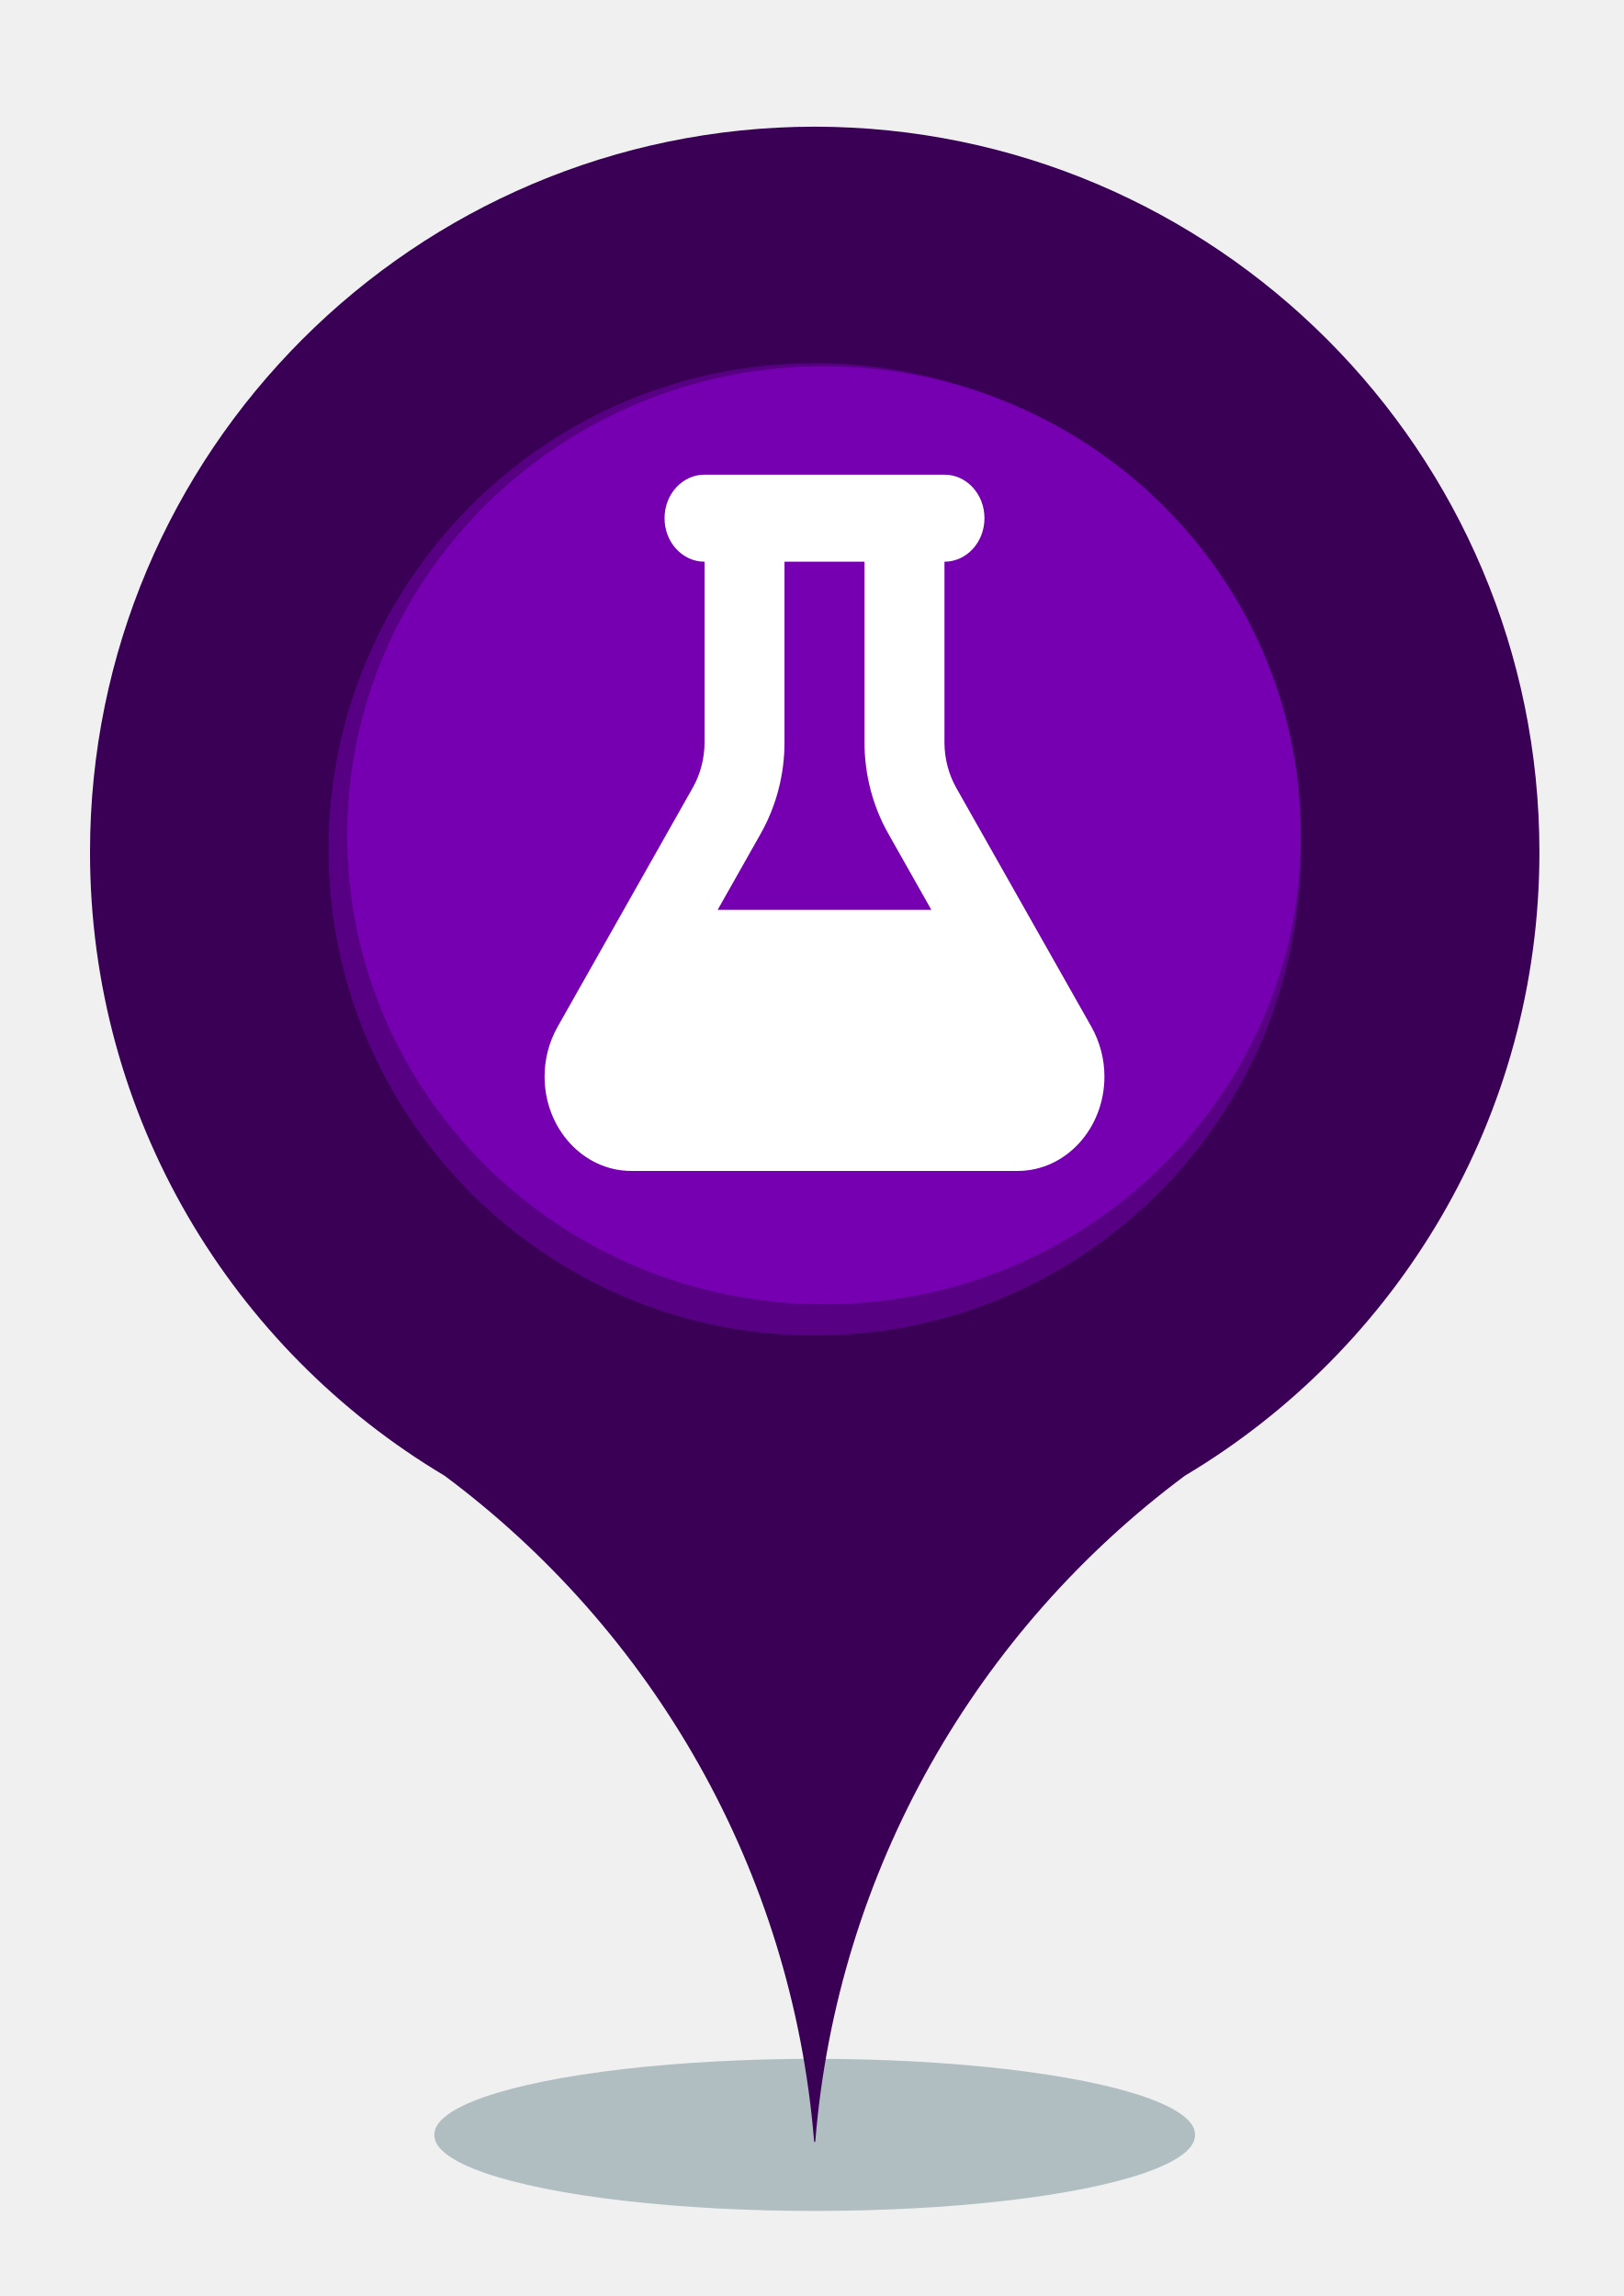
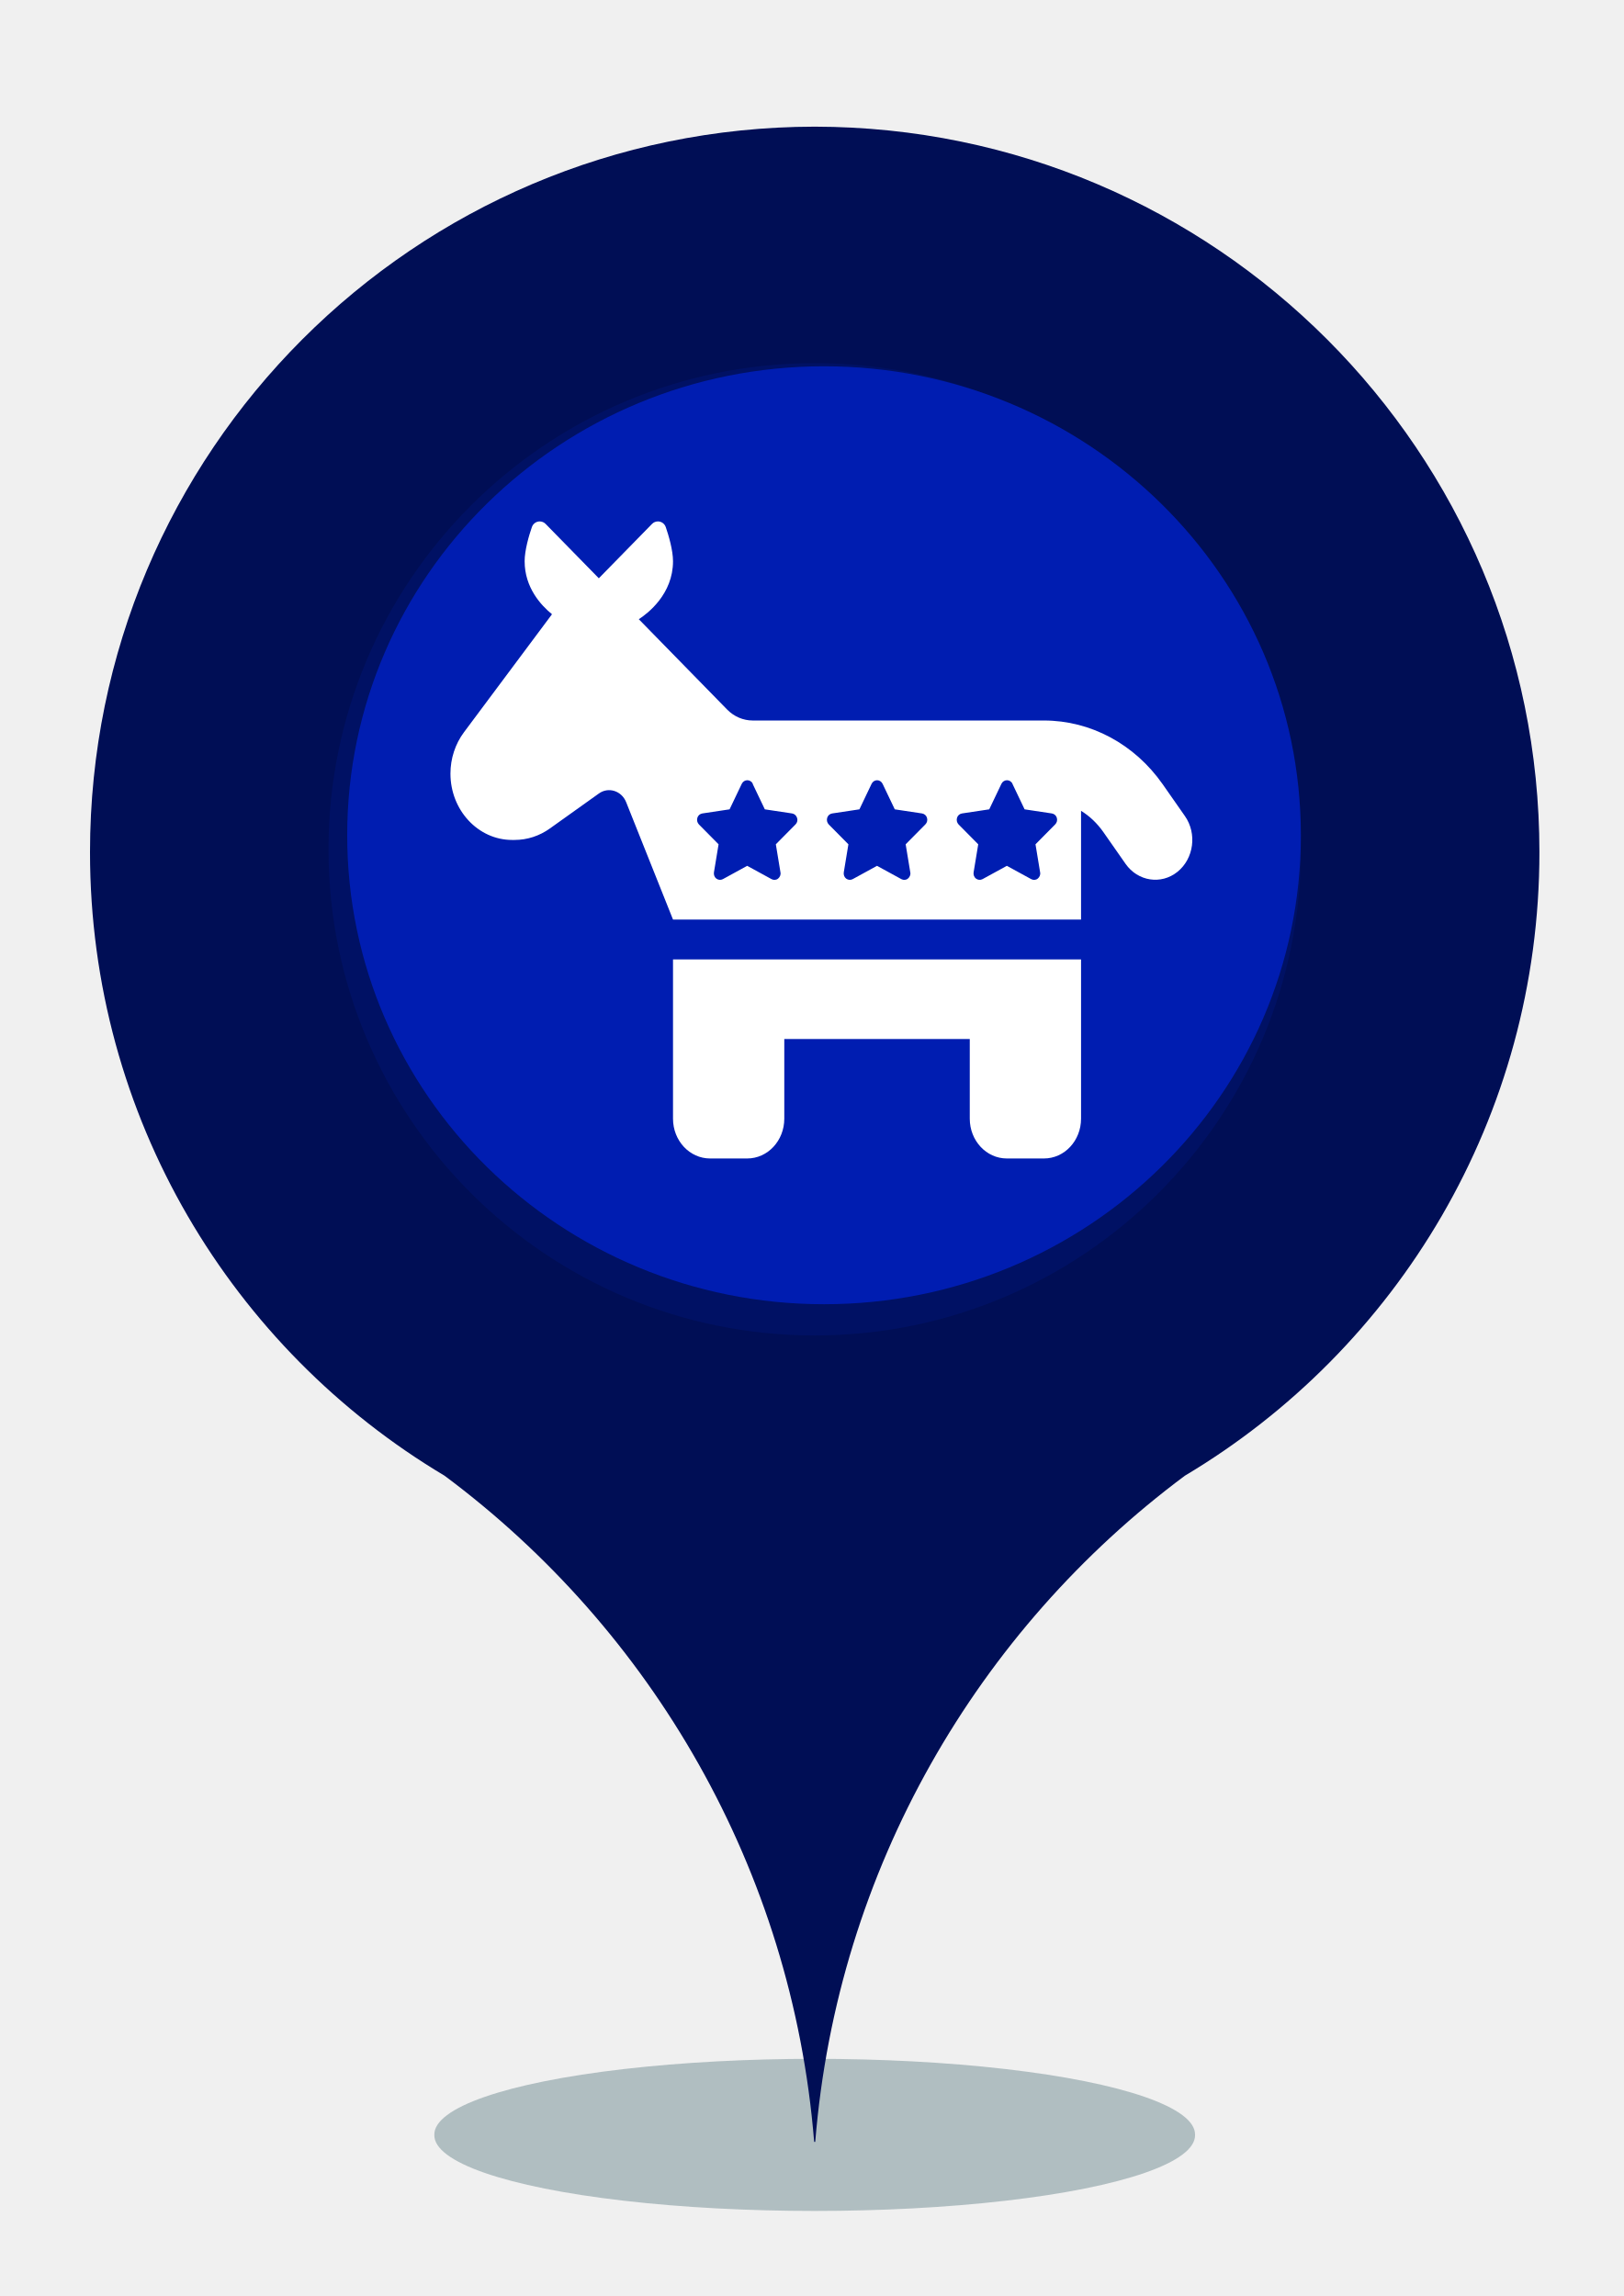
<svg xmlns="http://www.w3.org/2000/svg" id="svg2" viewBox="0 0 744.09 1052.4" version="1.1" xml:space="preserve">
  <defs id="defs1" />
  <g id="layer1">
    <path id="path3053" style="opacity:.491;fill:#6f8a91" d="m737.14 1192.4a414.29 102.86 0 1 1 -828.57 0 414.29 102.86 0 1 1 828.57 0z" transform="matrix(.42076 0 0 .33728 237.52 576.38)" />
-     <path id="path3014" style="fill:#390055;fill-opacity:1" d="m373.3 58.058c-183.43 0.258-332.05 149.04-332.05 332.53 0 121.52 65.173 227.8 162.48 285.82 94.942 70.715 159.22 180.26 169.37 305.13l0.197 0.337 0.084-0.141 0.056 0.141 0.197-0.337c10.16-124.88 74.43-234.42 169.38-305.13 97.312-58.012 162.48-164.3 162.48-285.82 0-183.49-148.62-332.27-332.05-332.53-0.047-0-0.094 0-0.141 0z" />
-     <path id="path3051" style="fill:#580084;fill-opacity:1" d="m467.14 220.93a145.71 145.71 0 1 1 -291.43 0 145.71 145.71 0 1 1 291.43 0z" transform="matrix(1.5292 0 0 1.5292 -118.15 51.446)" />
-     <ellipse id="path3055" style="fill:#7600b1;fill-opacity:1" cx="377.642" cy="382.852" rx="218.528" ry="214.958" />
-     <path d="m 414.51,217.571 h -73.306 -18.327 c -10.137,0 -18.327,8.914 -18.327,19.946 0,11.033 8.19,19.946 18.327,19.946 v 82.778 c 0,7.355 -1.89,14.648 -5.441,20.881 l -61.967,109.643 c -3.837,6.857 -5.899,14.648 -5.899,22.689 0,23.873 17.811,43.259 39.746,43.259 h 177.08 c 21.935,0 39.746,-19.385 39.746,-43.259 0,-7.979 -2.062,-15.832 -5.899,-22.689 L 438.277,361.186 c -3.551,-6.296 -5.441,-13.526 -5.441,-20.881 v -82.84 c 10.137,0 18.327,-8.914 18.327,-19.946 0,-11.033 -8.19,-19.946 -18.327,-19.946 z m -54.98,122.671 v -82.778 h 36.653 v 82.778 c 0,14.773 3.78,29.234 10.881,41.825 l 19.758,34.969 h -97.932 l 19.758,-34.969 c 7.102,-12.591 10.881,-27.052 10.881,-41.825 z" id="path1" style="fill:#ffffff;stroke-width:0.597" />
+     <path id="path3014" style="fill:#000e55;fill-opacity:1" d="m373.3 58.058c-183.43 0.258-332.05 149.04-332.05 332.53 0 121.52 65.173 227.8 162.48 285.82 94.942 70.715 159.22 180.26 169.37 305.13l0.197 0.337 0.084-0.141 0.056 0.141 0.197-0.337c10.16-124.88 74.43-234.42 169.38-305.13 97.312-58.012 162.48-164.3 162.48-285.82 0-183.49-148.62-332.27-332.05-332.53-0.047-0-0.094 0-0.141 0z" />
+     <path id="path3051" style="fill:#001164;fill-opacity:1" d="m467.14 220.93a145.71 145.71 0 1 1 -291.43 0 145.71 145.71 0 1 1 291.43 0z" transform="matrix(1.5292 0 0 1.5292 -118.15 51.446)" />
+     <ellipse id="path3055" style="fill:#001db1;fill-opacity:1" cx="377.642" cy="382.852" rx="218.528" ry="214.958" />
+     <path d="m 240.434,257.25 c 0,-5.076 2.019,-11.92 3.294,-15.57 0.531,-1.654 2.019,-2.68 3.612,-2.68 1.009,0 2.019,0.399 2.762,1.198 l 24.331,24.866 24.331,-24.866 c 0.744,-0.798 1.753,-1.198 2.762,-1.198 1.594,0 3.081,1.027 3.612,2.68 1.275,3.707 3.294,10.494 3.294,15.57 0,15.113 -11.634,23.953 -15.672,26.577 l 40.481,41.405 c 3.187,3.251 7.384,5.019 11.74,5.019 h 116.448 17 c 21.409,0 41.543,10.836 54.399,29.2 l 10.2,14.6 c 5.631,8.041 4.091,19.505 -3.4,25.55 -7.491,6.045 -18.168,4.391 -23.8,-3.65 l -10.2,-14.6 c -2.816,-3.992 -6.269,-7.3 -10.2,-9.695 V 421.5 H 308.433 l -21.462,-53.78 c -2.072,-5.247 -8.128,-7.186 -12.537,-3.992 L 252.068,379.696 C 247.233,383.175 241.602,385 235.759,385 h -1.062 c -15.565,0 -28.262,-13.63 -28.262,-30.398 0,-6.901 2.178,-13.573 6.216,-18.991 l 40.321,-54.066 c -5.047,-4.106 -12.537,-12.205 -12.537,-24.295 z m 203.997,182.5 h 50.999 v 36.5 36.5 c 0,10.095 -7.597,18.25 -17,18.25 h -17 c -9.403,0 -17,-8.155 -17,-18.25 v -36.5 h -84.999 v 36.5 c 0,10.095 -7.597,18.25 -17,18.25 H 325.432 c -9.403,0 -17,-8.155 -17,-18.25 v -36.5 -36.5 h 50.999 z m -99.395,-80.471 c -0.478,-1.027 -1.487,-1.654 -2.55,-1.654 -1.062,0 -2.072,0.627 -2.55,1.654 l -5.578,11.691 -12.484,1.882 c -1.062,0.171 -1.966,0.912 -2.284,1.996 -0.319,1.084 -0.053,2.224 0.691,3.023 l 9.031,9.125 -2.125,12.889 c -0.159,1.084 0.266,2.224 1.116,2.852 0.85,0.627 2.019,0.741 2.975,0.228 l 11.156,-6.102 11.156,6.102 c 0.956,0.513 2.125,0.456 2.975,-0.228 0.85,-0.684 1.328,-1.768 1.116,-2.852 l -2.125,-12.889 9.031,-9.125 c 0.797,-0.798 1.062,-1.939 0.691,-3.023 -0.372,-1.084 -1.222,-1.825 -2.284,-1.996 l -12.484,-1.882 -5.578,-11.691 z m 56.949,-1.654 c -1.062,0 -2.072,0.627 -2.55,1.654 l -5.578,11.691 -12.484,1.882 c -1.062,0.171 -1.966,0.912 -2.284,1.996 -0.319,1.084 -0.053,2.224 0.691,3.023 l 9.031,9.125 -2.125,12.889 c -0.159,1.084 0.266,2.224 1.116,2.852 0.85,0.627 2.019,0.741 2.975,0.228 l 11.156,-6.102 11.156,6.102 c 0.956,0.513 2.125,0.456 2.975,-0.228 0.85,-0.684 1.328,-1.768 1.116,-2.852 l -2.125,-12.889 9.031,-9.125 c 0.797,-0.798 1.062,-1.939 0.744,-3.023 -0.319,-1.084 -1.222,-1.825 -2.284,-1.996 l -12.484,-1.882 -5.578,-11.691 c -0.478,-1.027 -1.487,-1.654 -2.55,-1.654 z m 62.049,1.654 c -0.478,-1.027 -1.487,-1.654 -2.55,-1.654 -1.062,0 -2.072,0.627 -2.55,1.654 l -5.578,11.691 -12.484,1.882 c -1.062,0.171 -1.966,0.912 -2.284,1.996 -0.319,1.084 -0.053,2.224 0.691,3.023 l 9.031,9.125 -2.125,12.889 c -0.159,1.084 0.266,2.224 1.116,2.852 0.85,0.627 2.019,0.741 2.975,0.228 l 11.156,-6.102 11.156,6.102 c 0.956,0.513 2.125,0.456 2.975,-0.228 0.85,-0.684 1.328,-1.768 1.116,-2.852 l -2.125,-12.889 9.031,-9.125 c 0.797,-0.798 1.062,-1.939 0.744,-3.023 -0.319,-1.084 -1.222,-1.825 -2.284,-1.996 l -12.484,-1.882 -5.578,-11.691 z" id="path1" style="fill:#ffffff;stroke-width:0.55" />
  </g>
  <g id="layer2" />
</svg>
